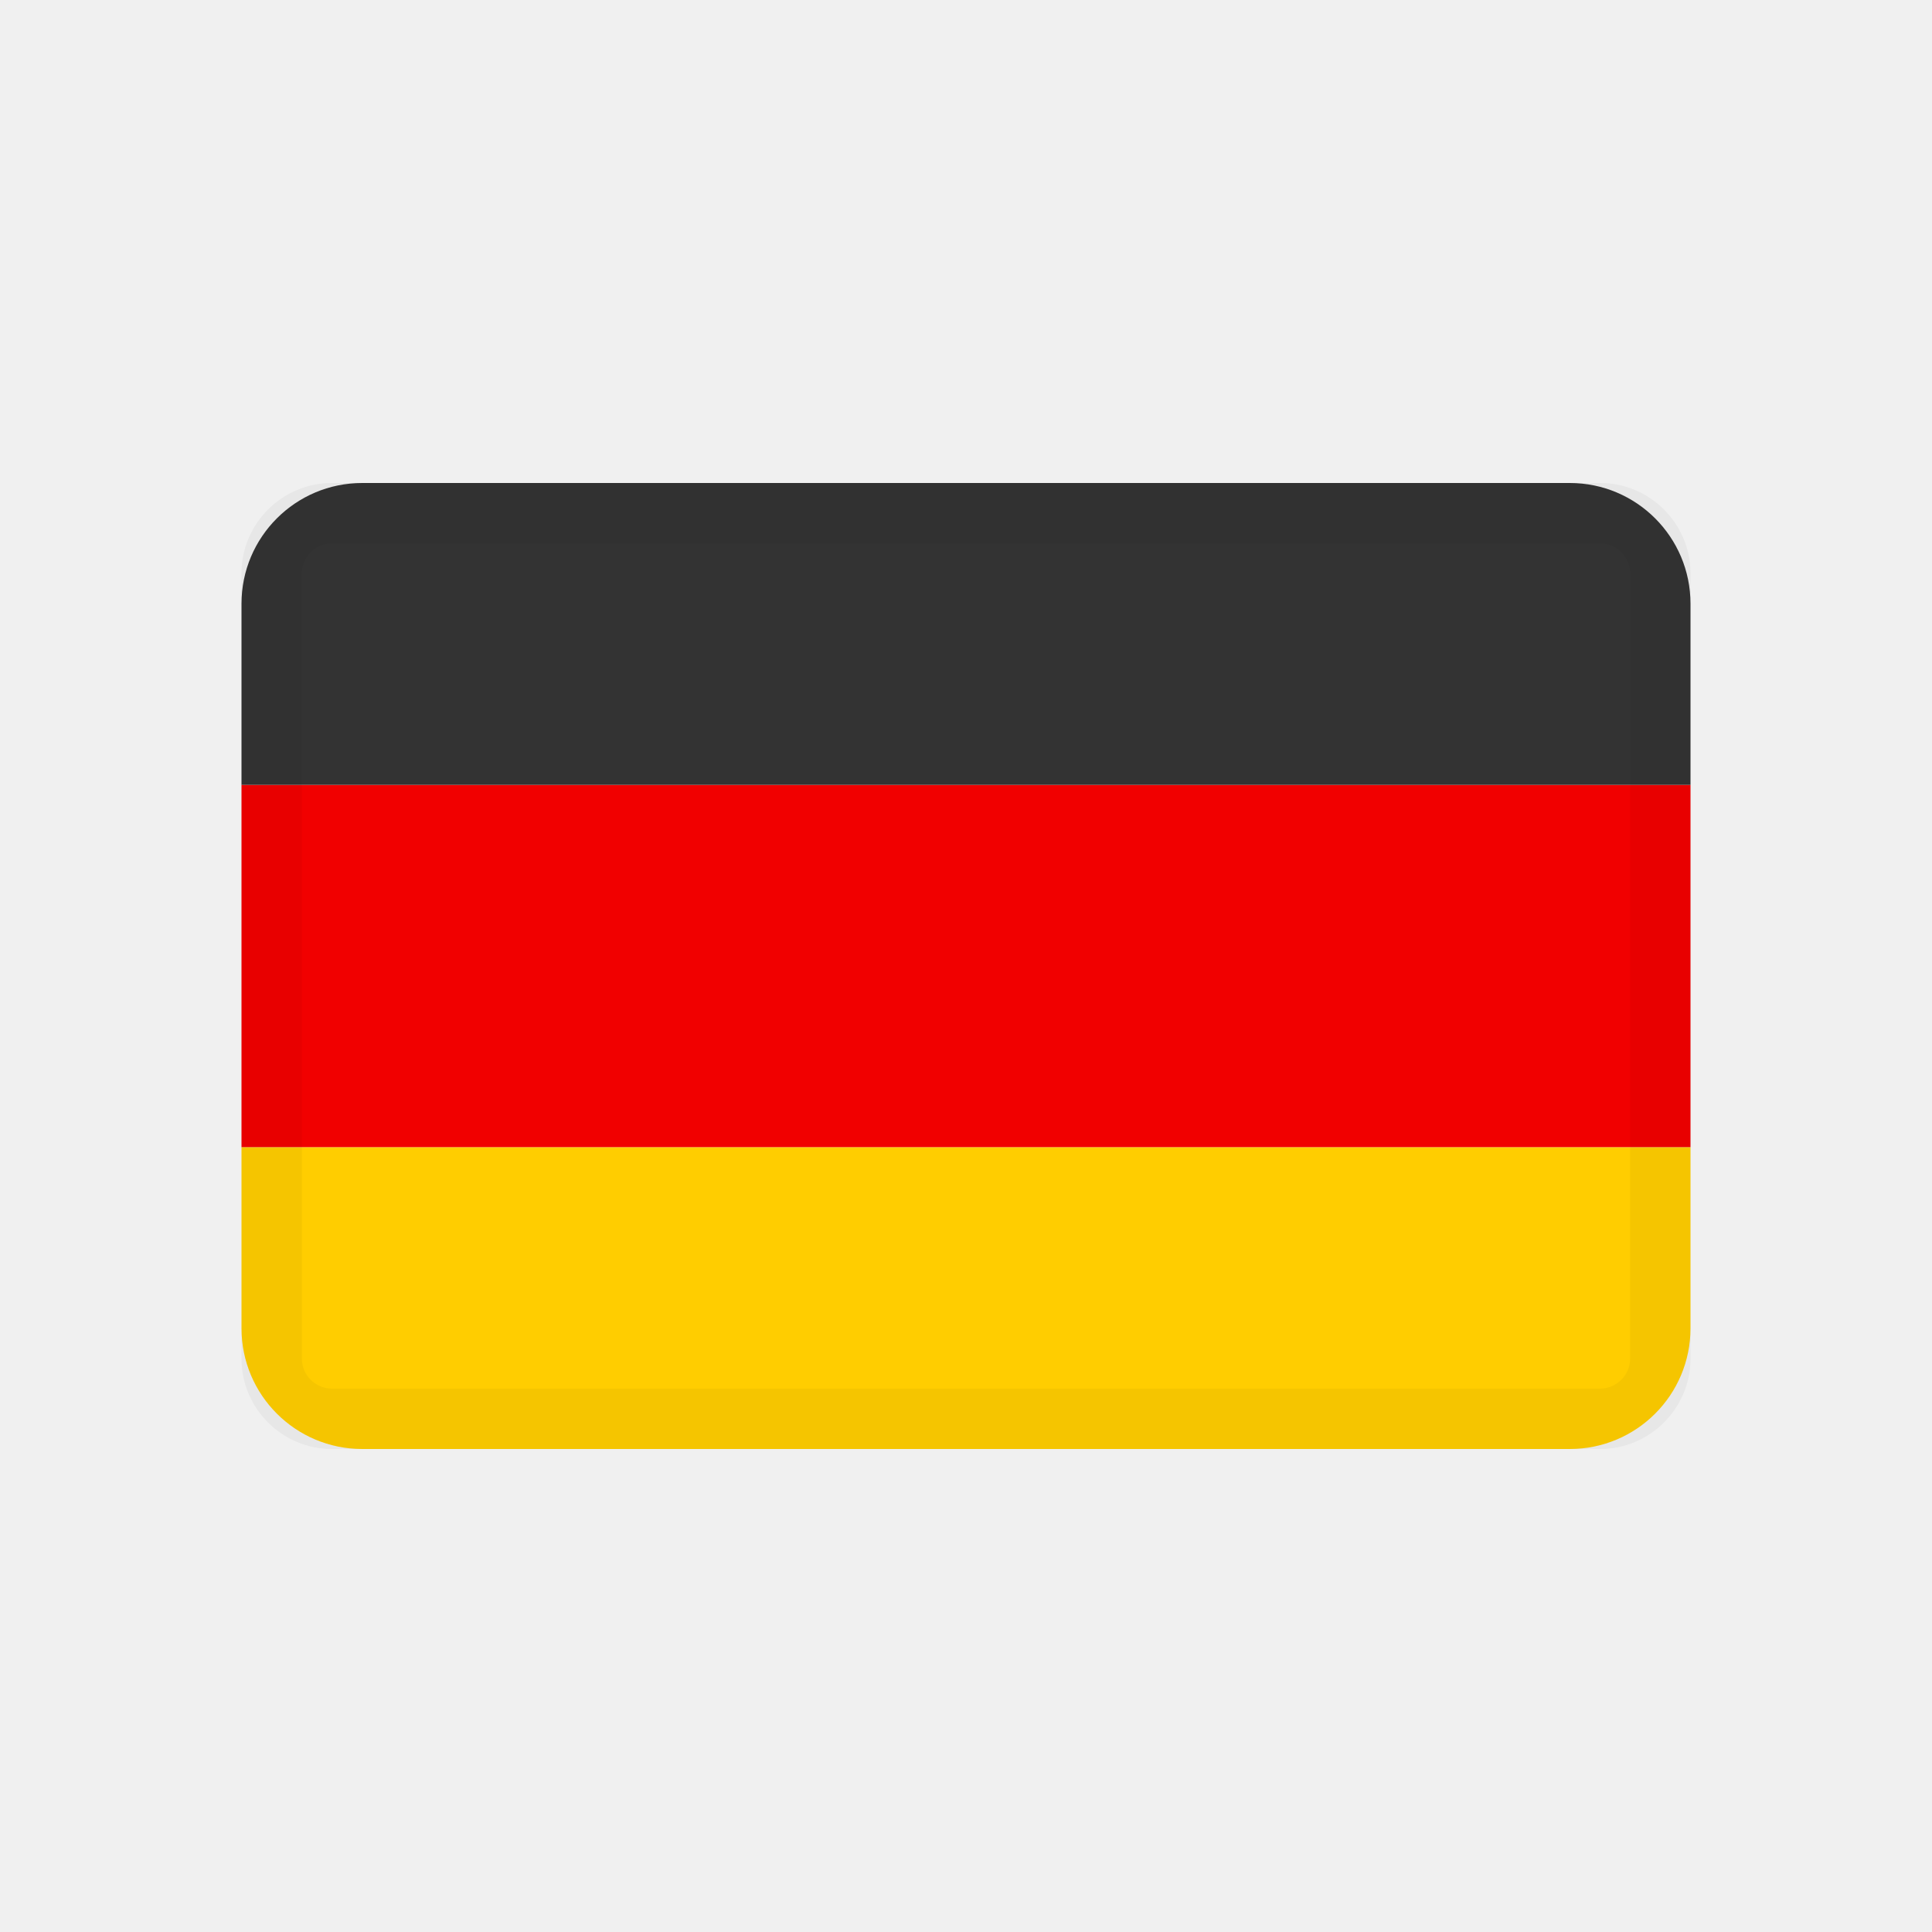
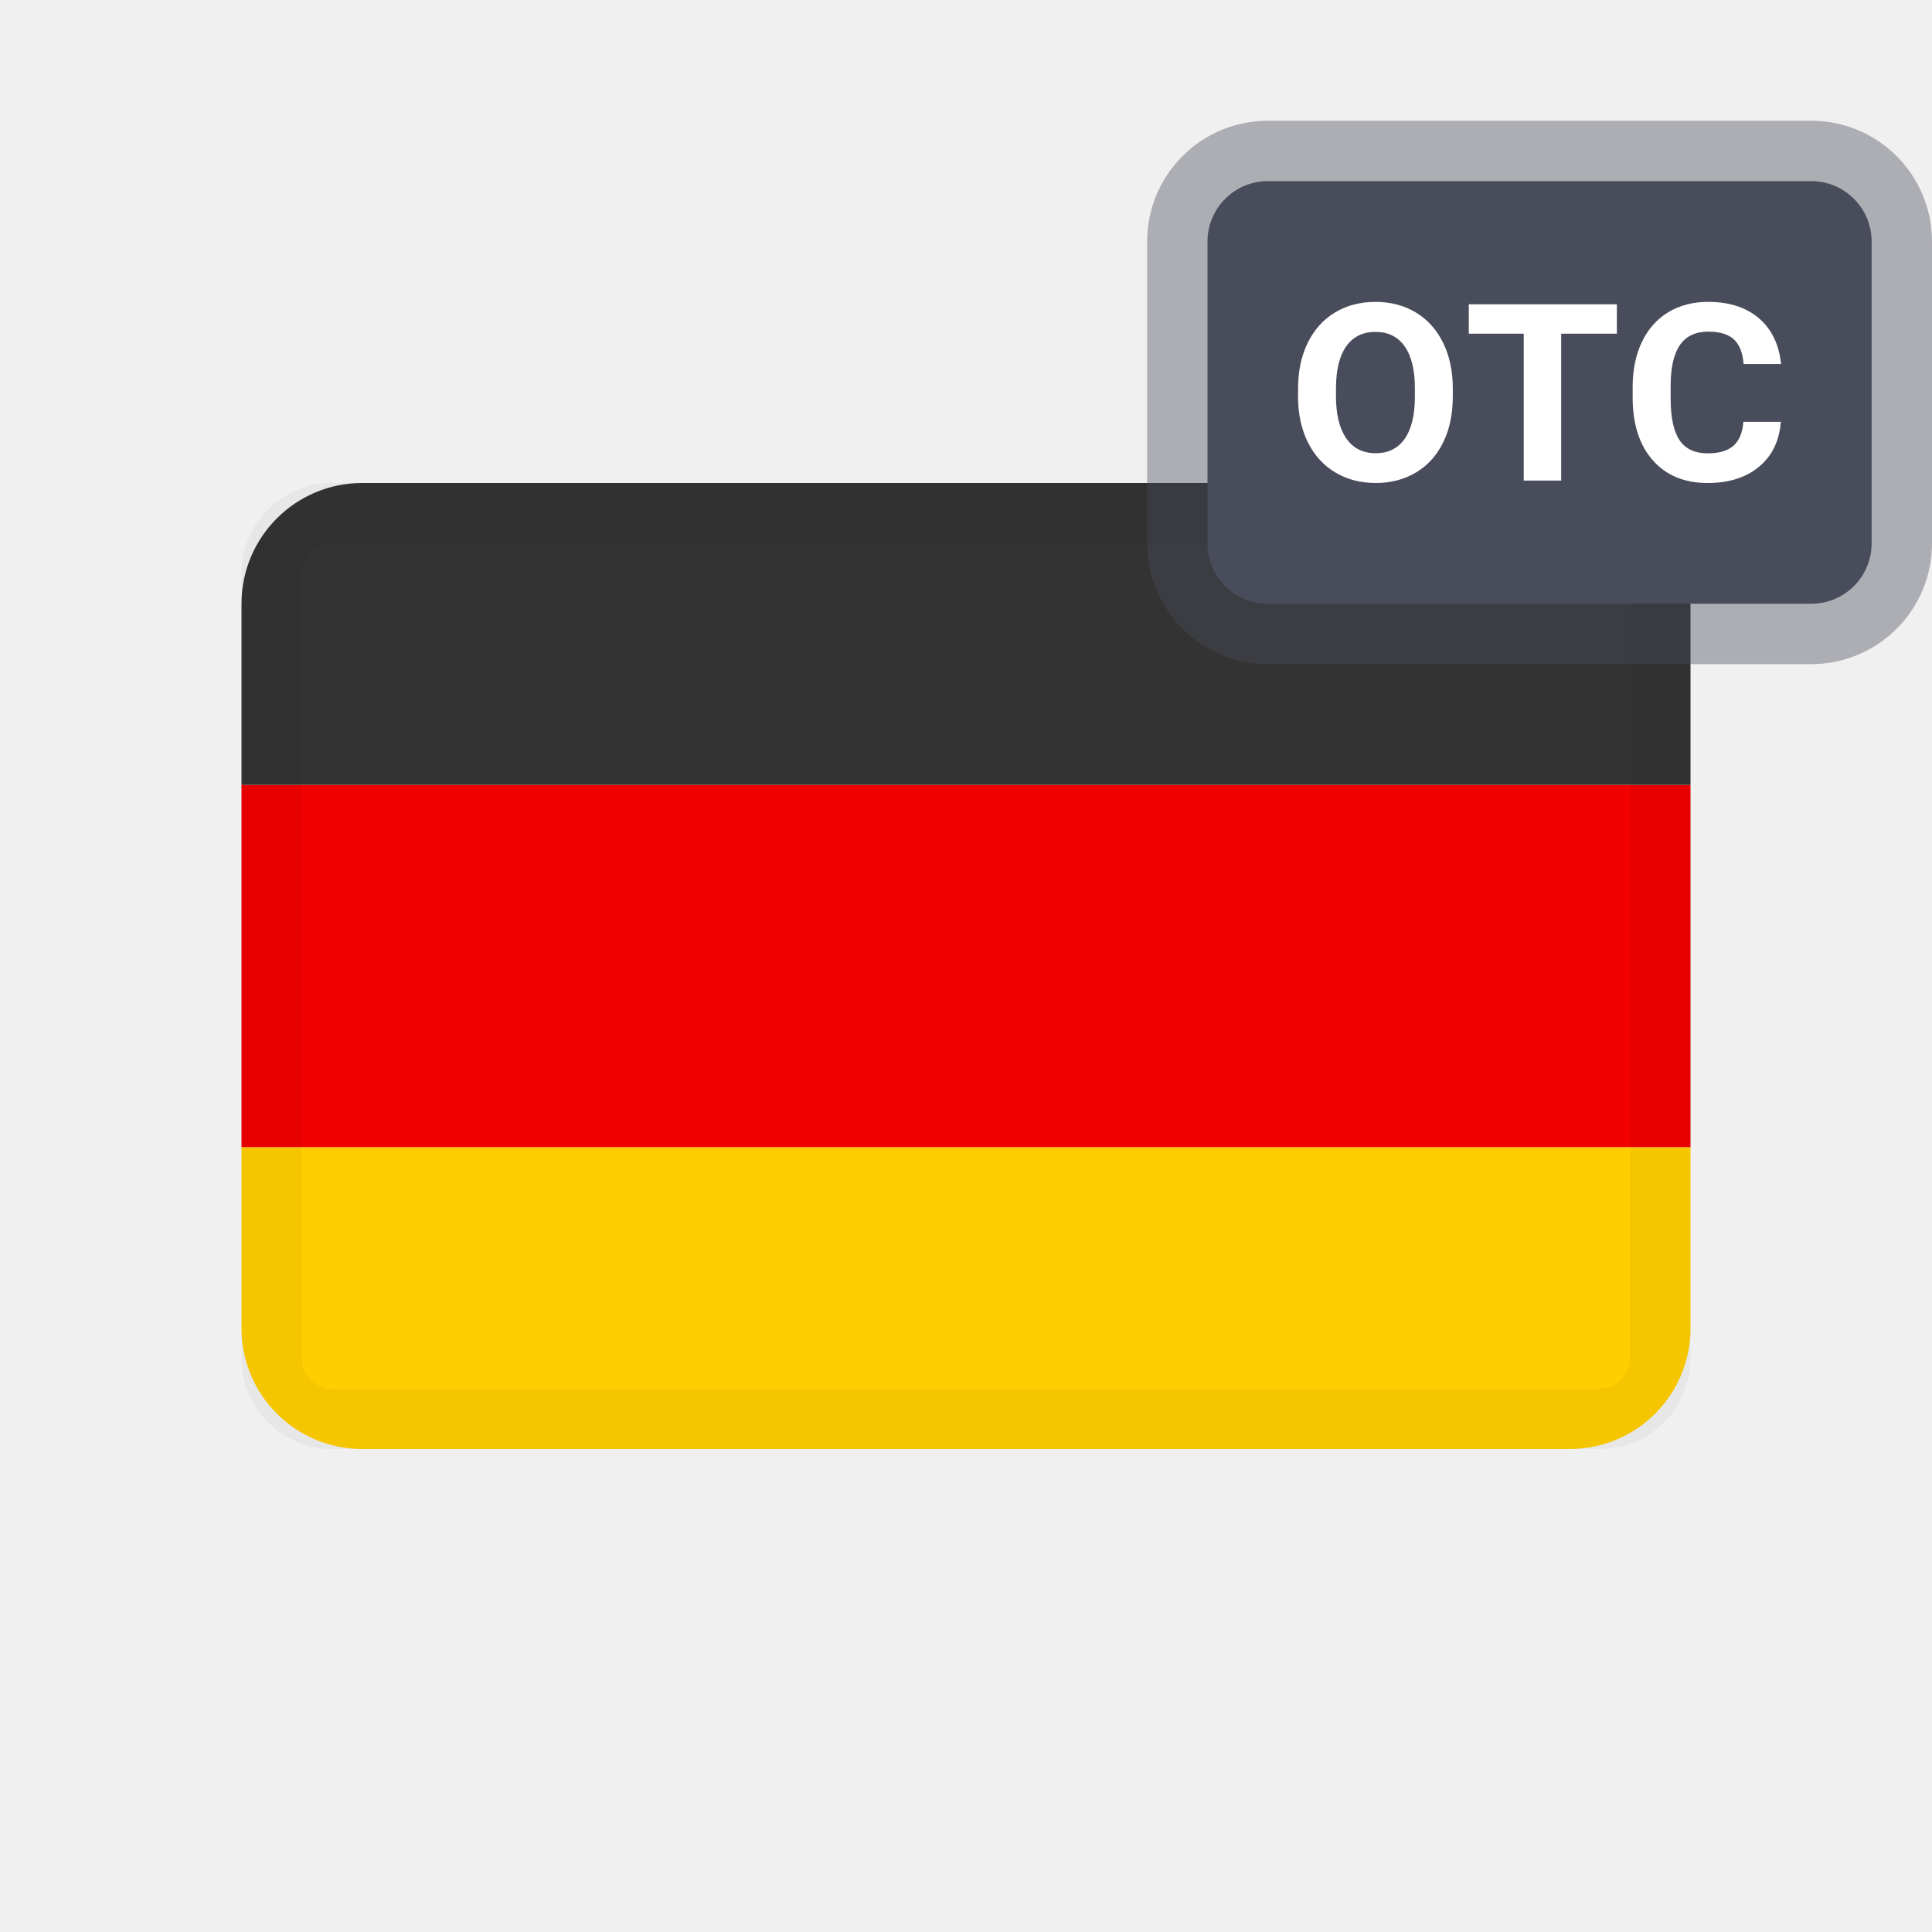
<svg xmlns="http://www.w3.org/2000/svg" width="32" height="32" viewBox="0 0 32 32">
-   <g fill="none" transform="translate(4 8)">
-     <path fill="#FFCD00" d="M0 11h24v3c0 1.105-.895 2-2 2H2c-1.105 0-2-.895-2-2v-3z" />
-     <path fill="#F10000" d="M0 5H24V11H0z" />
-     <path fill="#333" d="M2 0h20c1.105 0 2 .895 2 2v3H0V2C0 .895.895 0 2 0z" />
-     <rect width="23" height="15" x=".5" y=".5" stroke="#000" stroke-opacity=".04" rx="1" />
+   <g fill="none" fill-rule="evenodd">
+     <g fill-rule="nonzero" transform="translate(4 8)">
+       <path fill="#FFCD00" d="M0 11h24v3c0 1.105-.895 2-2 2H2c-1.105 0-2-.895-2-2v-3z" />
+       <path fill="#F10000" d="M0 5H24V11H0z" />
+       <path fill="#333" d="M2 0h20c1.105 0 2 .895 2 2v3H0V2C0 .895.895 0 2 0z" />
+       <rect width="23" height="15" x=".5" y=".5" stroke="#000" stroke-opacity=".04" rx="1" />
+     </g>
+     <g>
+       <path fill="#494C5A" fill-opacity=".4" fill-rule="nonzero" d="M2 0h9c1.105 0 2 .895 2 2v5c0 1.105-.895 2-2 2H2C.895 9 0 8.105 0 7V2C0 .895.895 0 2 0z" transform="translate(19 2)" />
+       <path fill="#494C5A" d="M2 1c-.552 0-1 .448-1 1v5c0 .552.448 1 1 1h9c.552 0 1-.448 1-1V2c0-.552-.448-1-1-1H2z" transform="translate(19 2)" />
+       <path fill="#FFF" d="M5.063 4.566c0 .288-.052.54-.157.756-.105.217-.254.384-.45.502-.194.117-.418.176-.67.176-.25 0-.472-.058-.668-.174-.196-.117-.347-.283-.455-.499-.107-.216-.162-.464-.163-.745v-.144c0-.288.053-.54.16-.76.107-.218.258-.386.453-.503.195-.117.418-.175.669-.175.25 0 .473.058.668.175.195.117.346.285.453.504.107.218.16.47.16.757v.13zm-.628-.132c0-.306-.057-.539-.17-.698-.113-.16-.274-.239-.483-.239-.208 0-.369.079-.482.236-.113.157-.17.387-.172.69v.143c0 .298.057.53.17.694.113.164.276.247.488.247.208 0 .368-.08.48-.238.111-.158.168-.39.169-.693v-.142zm3.345-.907h-.922V5.96h-.62V3.527h-.91V3.04H7.78v.487zm2.716 1.46c-.024.314-.143.562-.359.742-.215.18-.5.271-.853.271-.385 0-.689-.126-.91-.378-.221-.252-.332-.598-.332-1.038v-.178c0-.281.051-.528.153-.742.102-.214.248-.378.437-.493.19-.114.41-.171.66-.171.348 0 .628.09.84.27.212.181.335.435.368.76h-.62c-.015-.188-.07-.324-.162-.41-.093-.084-.235-.127-.425-.127-.207 0-.362.072-.464.216-.103.144-.156.367-.158.669v.22c0 .316.049.546.147.692.099.146.254.219.466.219.192 0 .335-.043.43-.128.094-.085.148-.216.162-.394h.62z" transform="translate(19 2)" />
+     </g>
  </g>
</svg>
